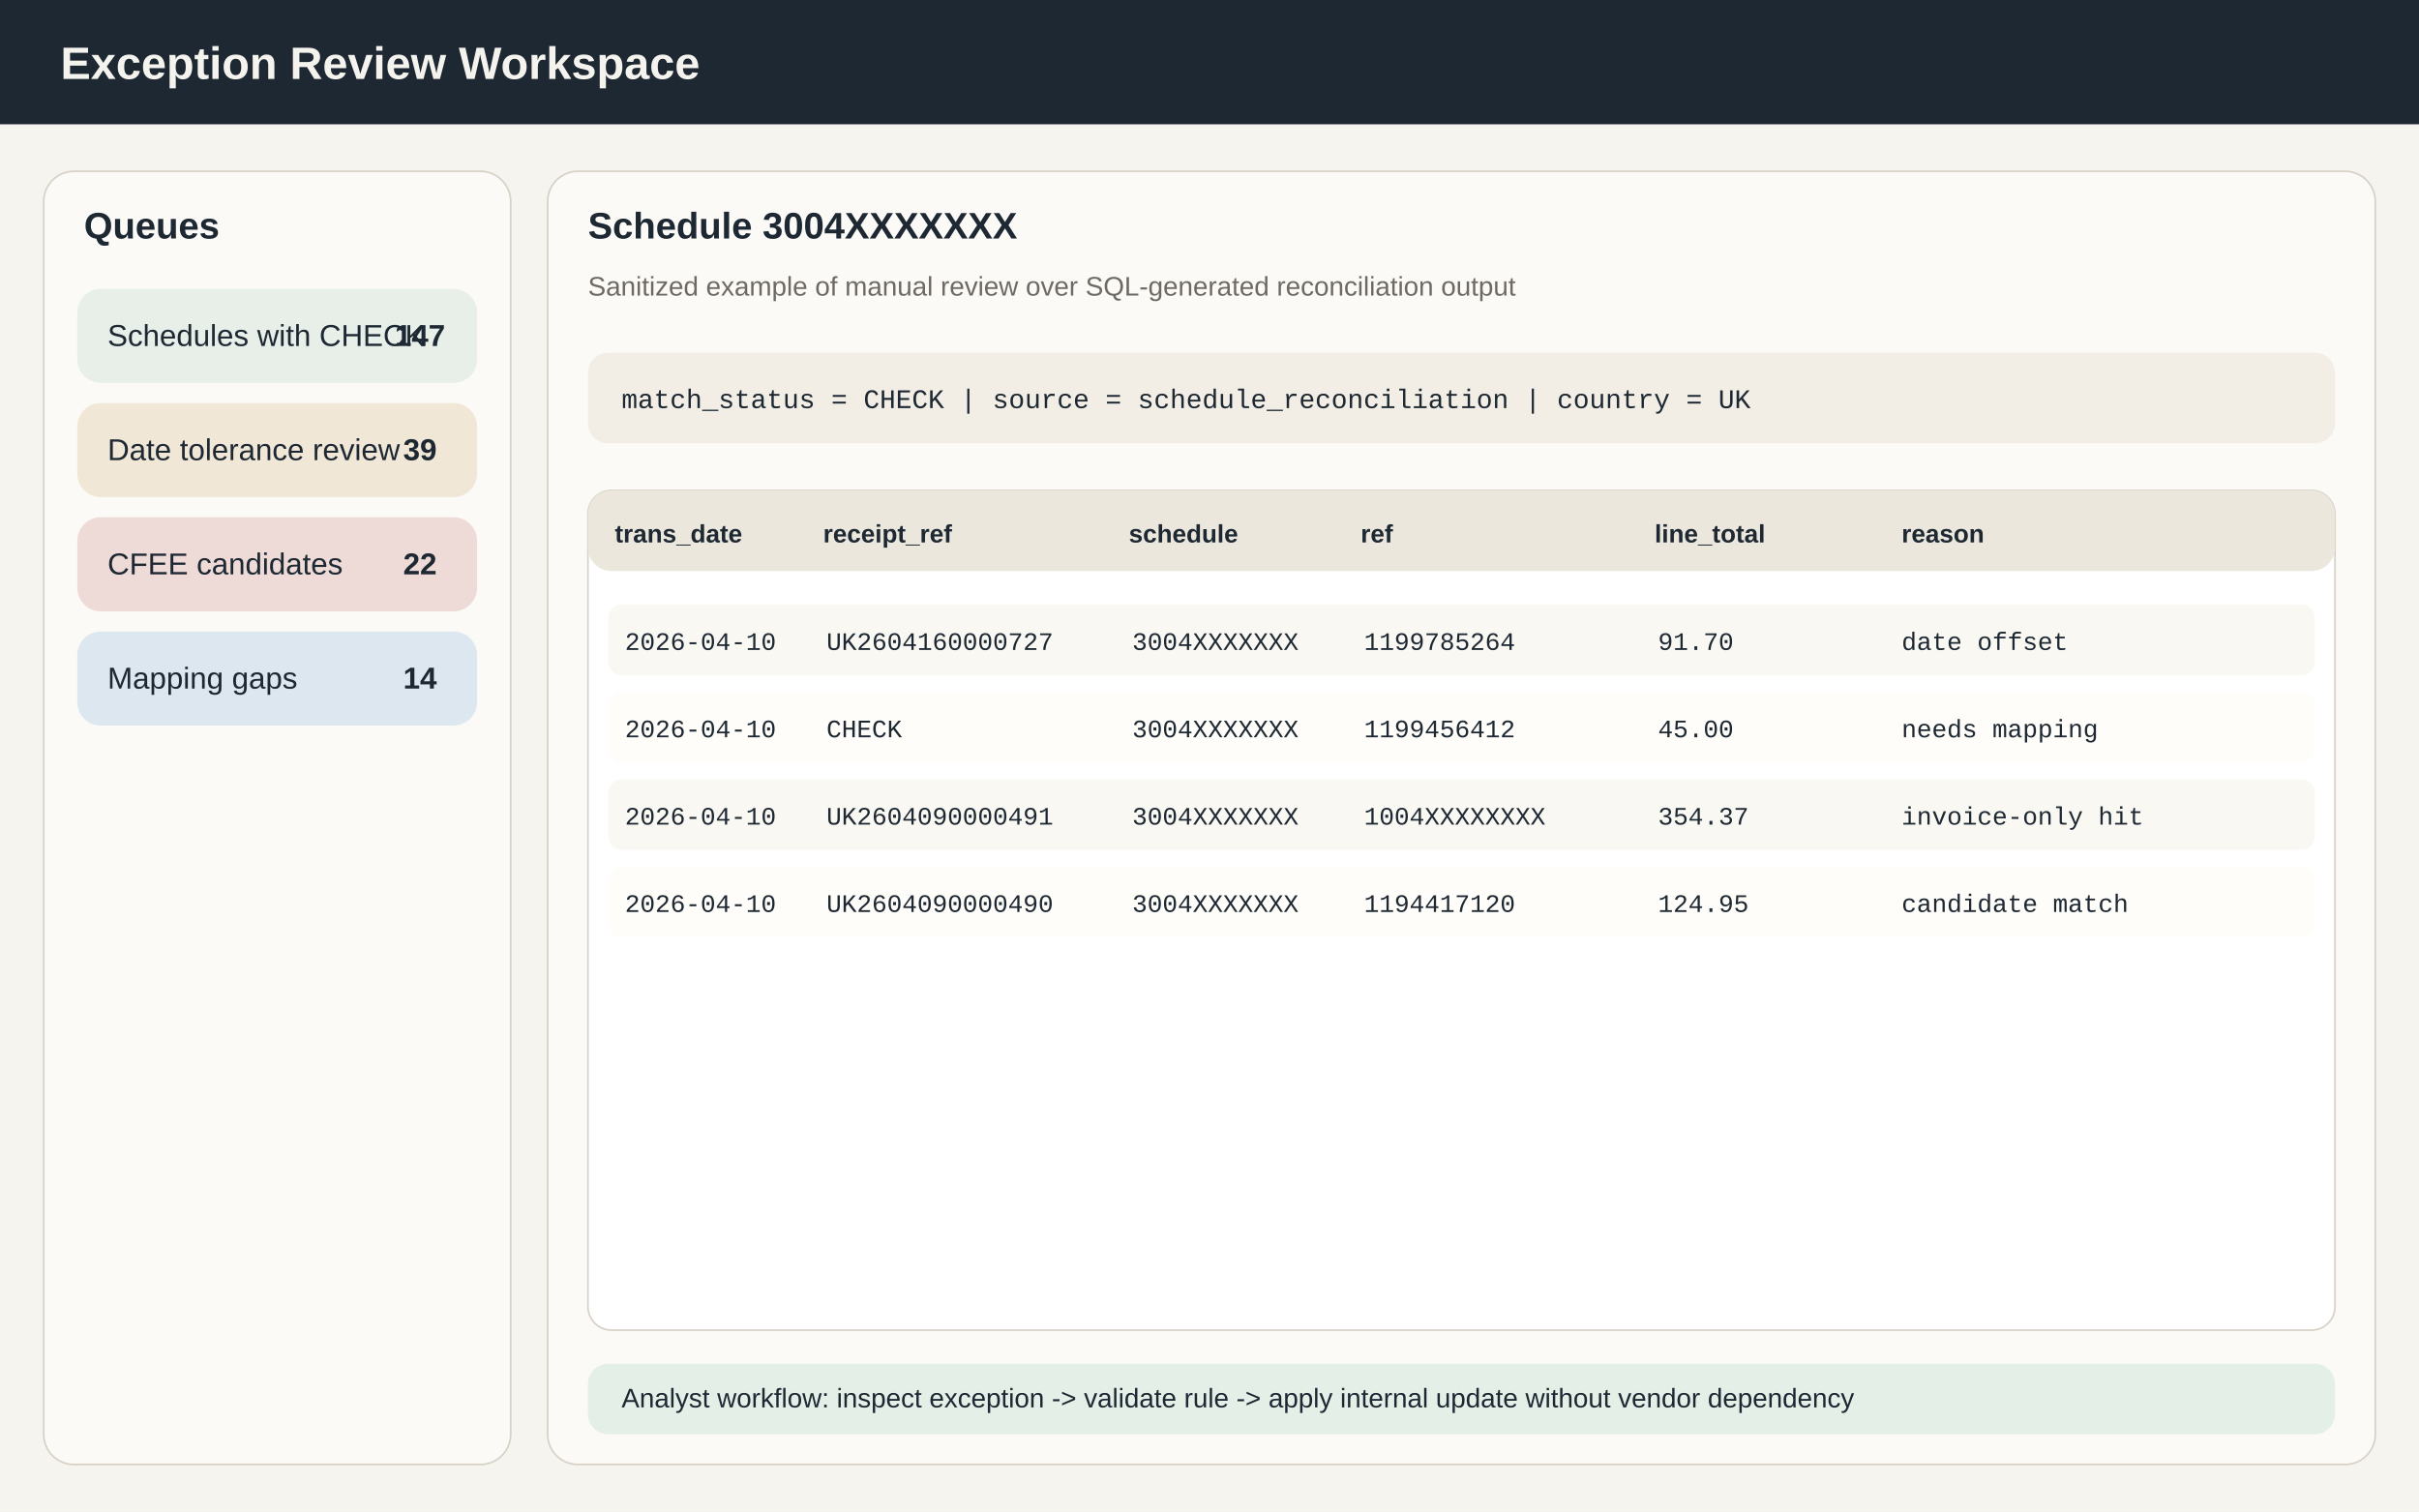
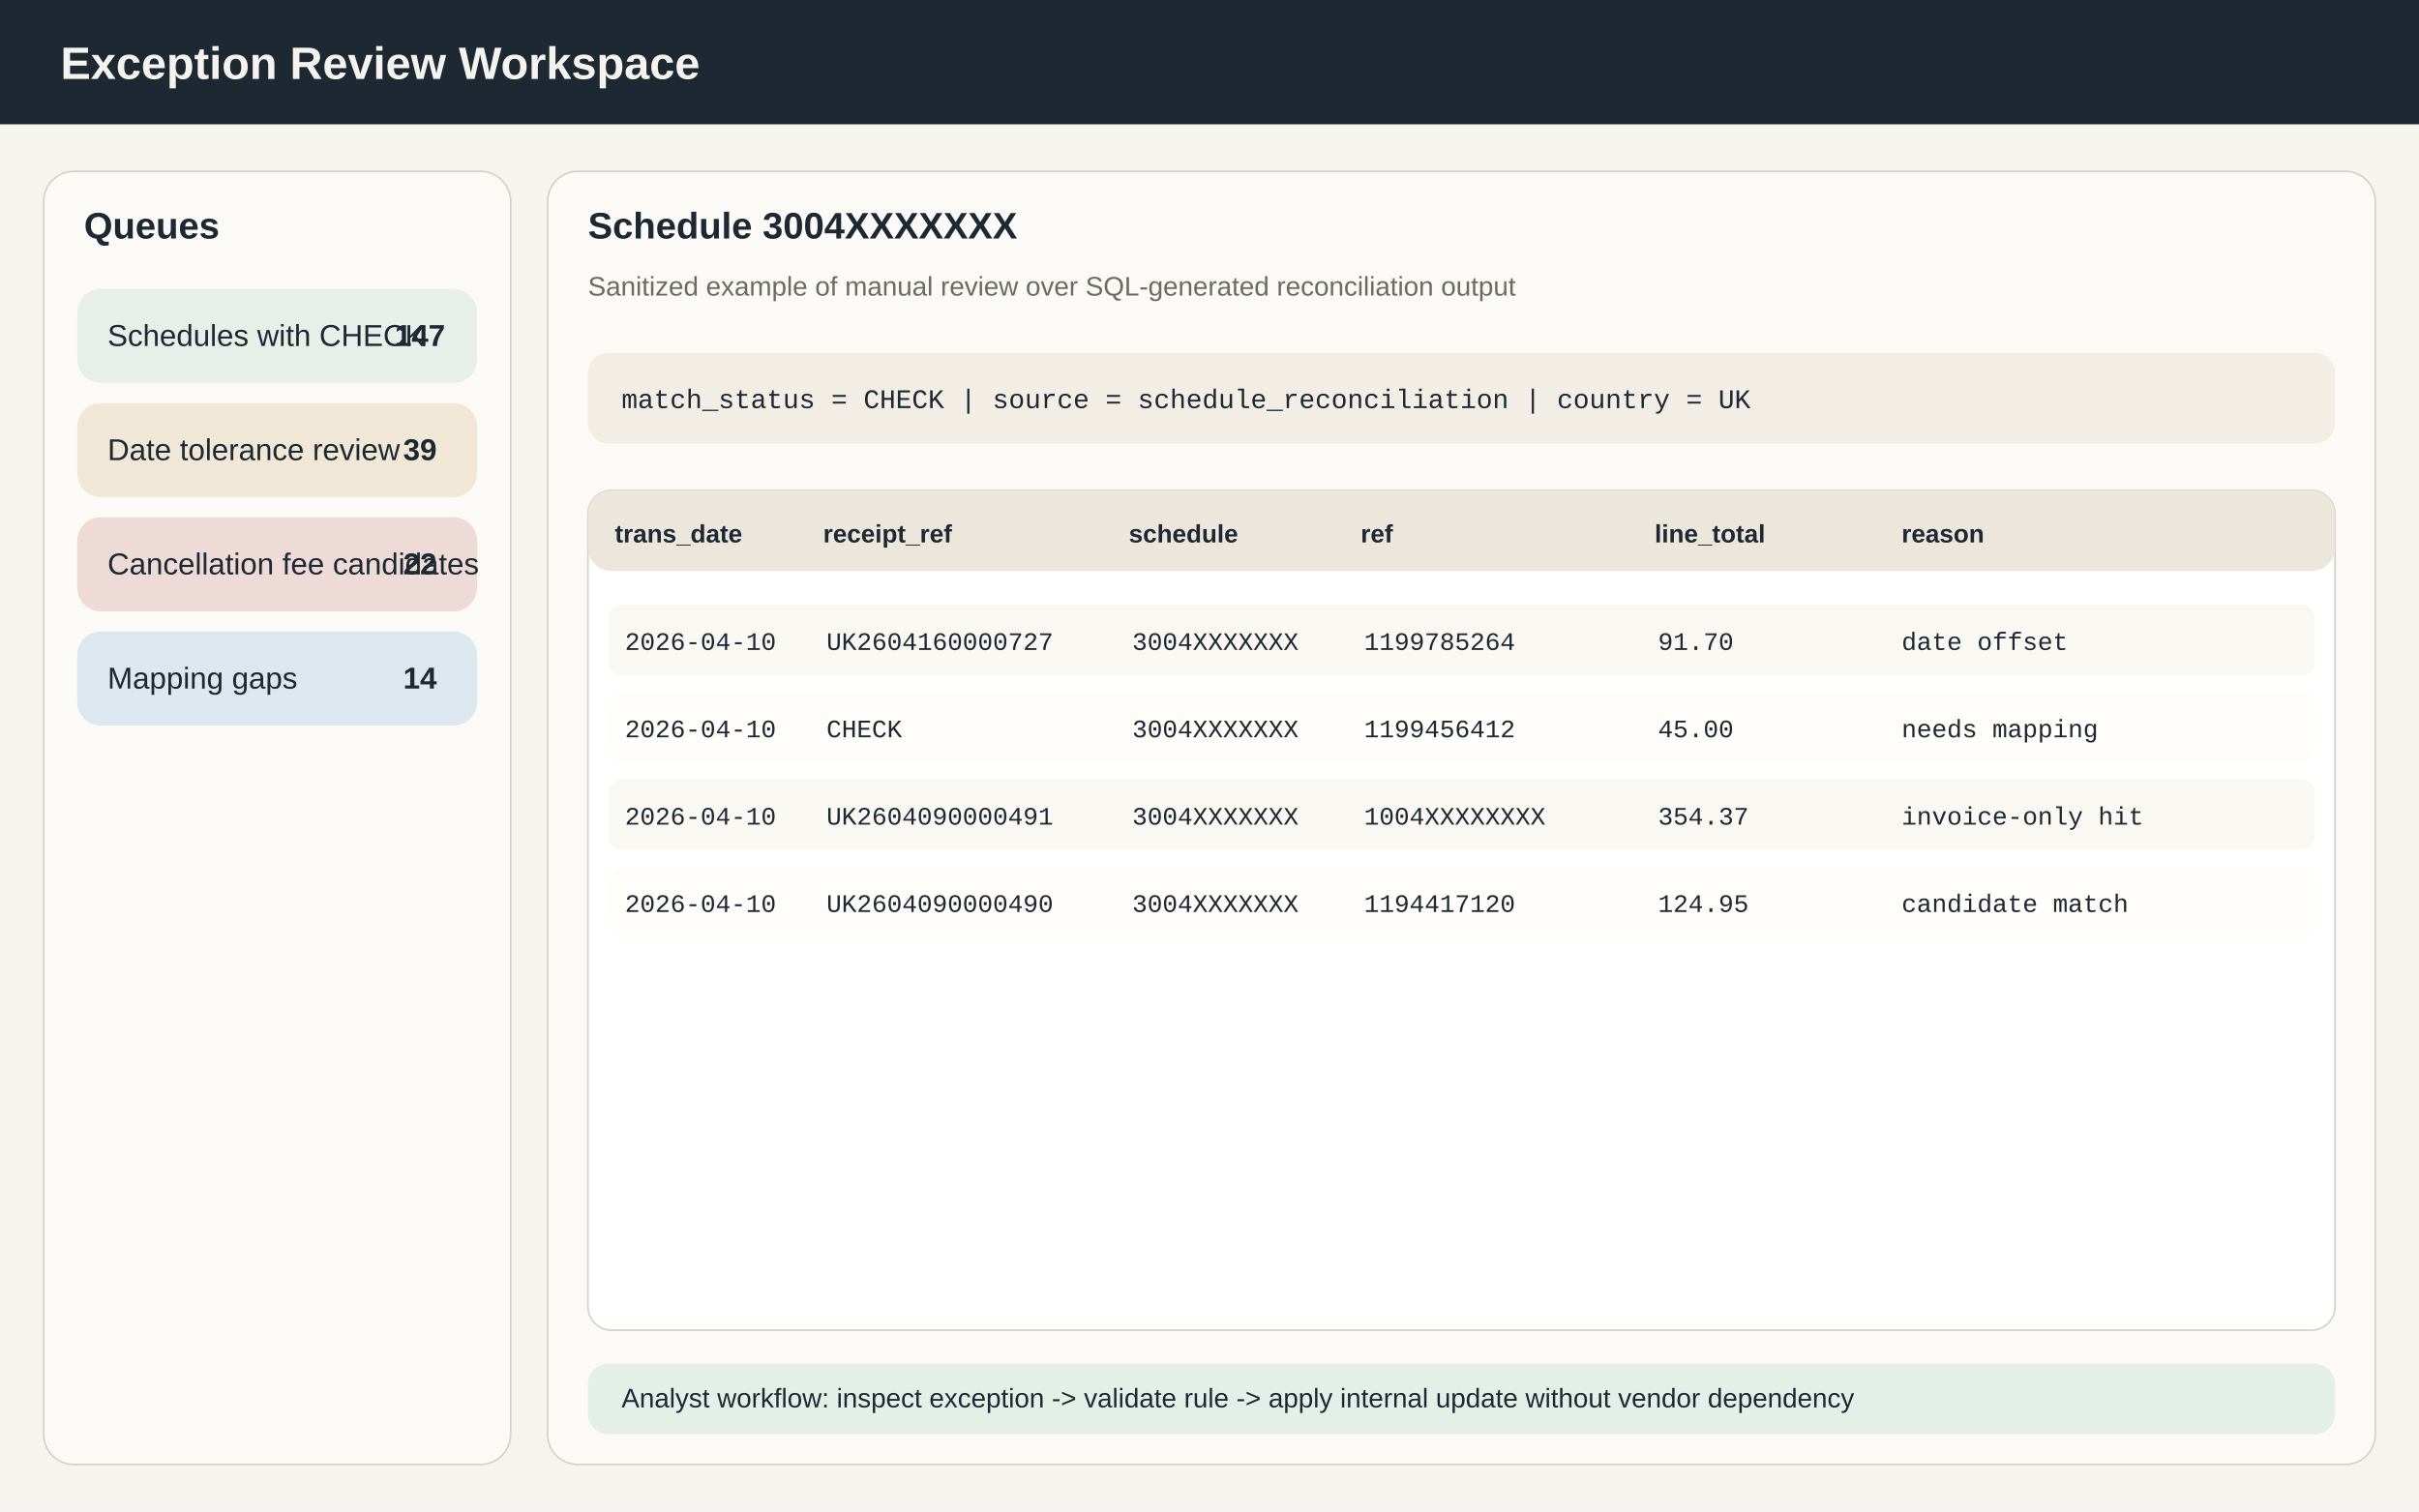
<svg xmlns="http://www.w3.org/2000/svg" width="1440" height="900" viewBox="0 0 1440 900">
  <rect width="1440" height="900" fill="#f6f4ef" />
  <rect x="0" y="0" width="1440" height="74" fill="#1d2833" />
  <text x="36" y="47" font-family="Segoe UI, Arial, sans-serif" font-size="27" font-weight="700" fill="#f5f3ee">Exception Review Workspace</text>
  <rect x="26" y="102" width="278" height="770" rx="18" fill="#fbfaf6" stroke="#d7d1c6" />
  <rect x="326" y="102" width="1088" height="770" rx="18" fill="#fbfaf6" stroke="#d7d1c6" />
  <text x="50" y="142" font-family="Segoe UI, Arial, sans-serif" font-size="22" font-weight="700" fill="#1d2833">Queues</text>
  <rect x="46" y="172" width="238" height="56" rx="14" fill="#e8efe9" />
  <rect x="46" y="240" width="238" height="56" rx="14" fill="#f0e7d7" />
  <rect x="46" y="308" width="238" height="56" rx="14" fill="#eedad6" />
  <rect x="46" y="376" width="238" height="56" rx="14" fill="#dce7f0" />
  <text x="64" y="206" font-family="Segoe UI, Arial, sans-serif" font-size="18" fill="#1d2833">Schedules with CHECK</text>
  <text x="235" y="206" font-family="Segoe UI, Arial, sans-serif" font-size="18" font-weight="700" fill="#1d2833">147</text>
  <text x="64" y="274" font-family="Segoe UI, Arial, sans-serif" font-size="18" fill="#1d2833">Date tolerance review</text>
  <text x="240" y="274" font-family="Segoe UI, Arial, sans-serif" font-size="18" font-weight="700" fill="#1d2833">39</text>
-   <text x="64" y="342" font-family="Segoe UI, Arial, sans-serif" font-size="18" fill="#1d2833">CFEE candidates</text>
+   <text x="64" y="342" font-family="Segoe UI, Arial, sans-serif" font-size="18" fill="#1d2833">Cancellation fee candidates</text>
  <text x="240" y="342" font-family="Segoe UI, Arial, sans-serif" font-size="18" font-weight="700" fill="#1d2833">22</text>
  <text x="64" y="410" font-family="Segoe UI, Arial, sans-serif" font-size="18" fill="#1d2833">Mapping gaps</text>
  <text x="240" y="410" font-family="Segoe UI, Arial, sans-serif" font-size="18" font-weight="700" fill="#1d2833">14</text>
  <text x="350" y="142" font-family="Segoe UI, Arial, sans-serif" font-size="22" font-weight="700" fill="#1d2833">Schedule 3004XXXXXXX</text>
  <text x="350" y="176" font-family="Segoe UI, Arial, sans-serif" font-size="16" fill="#6e6a63">Sanitized example of manual review over SQL-generated reconciliation output</text>
  <rect x="350" y="210" width="1040" height="54" rx="12" fill="#f2eee5" />
  <text x="370" y="243" font-family="Consolas, 'Courier New', monospace" font-size="16" fill="#1d2833">match_status = CHECK   |   source = schedule_reconciliation   |   country = UK</text>
  <rect x="350" y="292" width="1040" height="500" rx="14" fill="#fff" stroke="#d7d1c6" />
  <rect x="350" y="292" width="1040" height="48" rx="14" fill="#ece7dd" />
  <text x="366" y="323" font-family="Segoe UI, Arial, sans-serif" font-size="15" font-weight="700" fill="#1d2833">trans_date</text>
  <text x="490" y="323" font-family="Segoe UI, Arial, sans-serif" font-size="15" font-weight="700" fill="#1d2833">receipt_ref</text>
  <text x="672" y="323" font-family="Segoe UI, Arial, sans-serif" font-size="15" font-weight="700" fill="#1d2833">schedule</text>
  <text x="810" y="323" font-family="Segoe UI, Arial, sans-serif" font-size="15" font-weight="700" fill="#1d2833">ref</text>
  <text x="985" y="323" font-family="Segoe UI, Arial, sans-serif" font-size="15" font-weight="700" fill="#1d2833">line_total</text>
  <text x="1132" y="323" font-family="Segoe UI, Arial, sans-serif" font-size="15" font-weight="700" fill="#1d2833">reason</text>
  <g font-family="Consolas, 'Courier New', monospace" font-size="15" fill="#1d2833">
    <rect x="362" y="360" width="1016" height="42" rx="8" fill="#faf8f3" />
    <text x="372" y="387">2026-04-10</text>
    <text x="492" y="387">UK2604160000727</text>
    <text x="674" y="387">3004XXXXXXX</text>
    <text x="812" y="387">1199785264</text>
    <text x="987" y="387">91.70</text>
    <text x="1132" y="387">date offset</text>
    <rect x="362" y="412" width="1016" height="42" rx="8" fill="#fffdf9" />
    <text x="372" y="439">2026-04-10</text>
    <text x="492" y="439">CHECK</text>
    <text x="674" y="439">3004XXXXXXX</text>
    <text x="812" y="439">1199456412</text>
    <text x="987" y="439">45.00</text>
    <text x="1132" y="439">needs mapping</text>
    <rect x="362" y="464" width="1016" height="42" rx="8" fill="#faf8f3" />
    <text x="372" y="491">2026-04-10</text>
    <text x="492" y="491">UK2604090000491</text>
    <text x="674" y="491">3004XXXXXXX</text>
    <text x="812" y="491">1004XXXXXXXX</text>
    <text x="987" y="491">354.37</text>
    <text x="1132" y="491">invoice-only hit</text>
    <rect x="362" y="516" width="1016" height="42" rx="8" fill="#fffdf9" />
    <text x="372" y="543">2026-04-10</text>
    <text x="492" y="543">UK2604090000490</text>
    <text x="674" y="543">3004XXXXXXX</text>
    <text x="812" y="543">1194417120</text>
    <text x="987" y="543">124.95</text>
    <text x="1132" y="543">candidate match</text>
  </g>
  <rect x="350" y="812" width="1040" height="42" rx="12" fill="#e4efe8" />
  <text x="370" y="838" font-family="Segoe UI, Arial, sans-serif" font-size="16" fill="#1d2833">Analyst workflow: inspect exception -&gt; validate rule -&gt; apply internal update without vendor dependency</text>
</svg>
